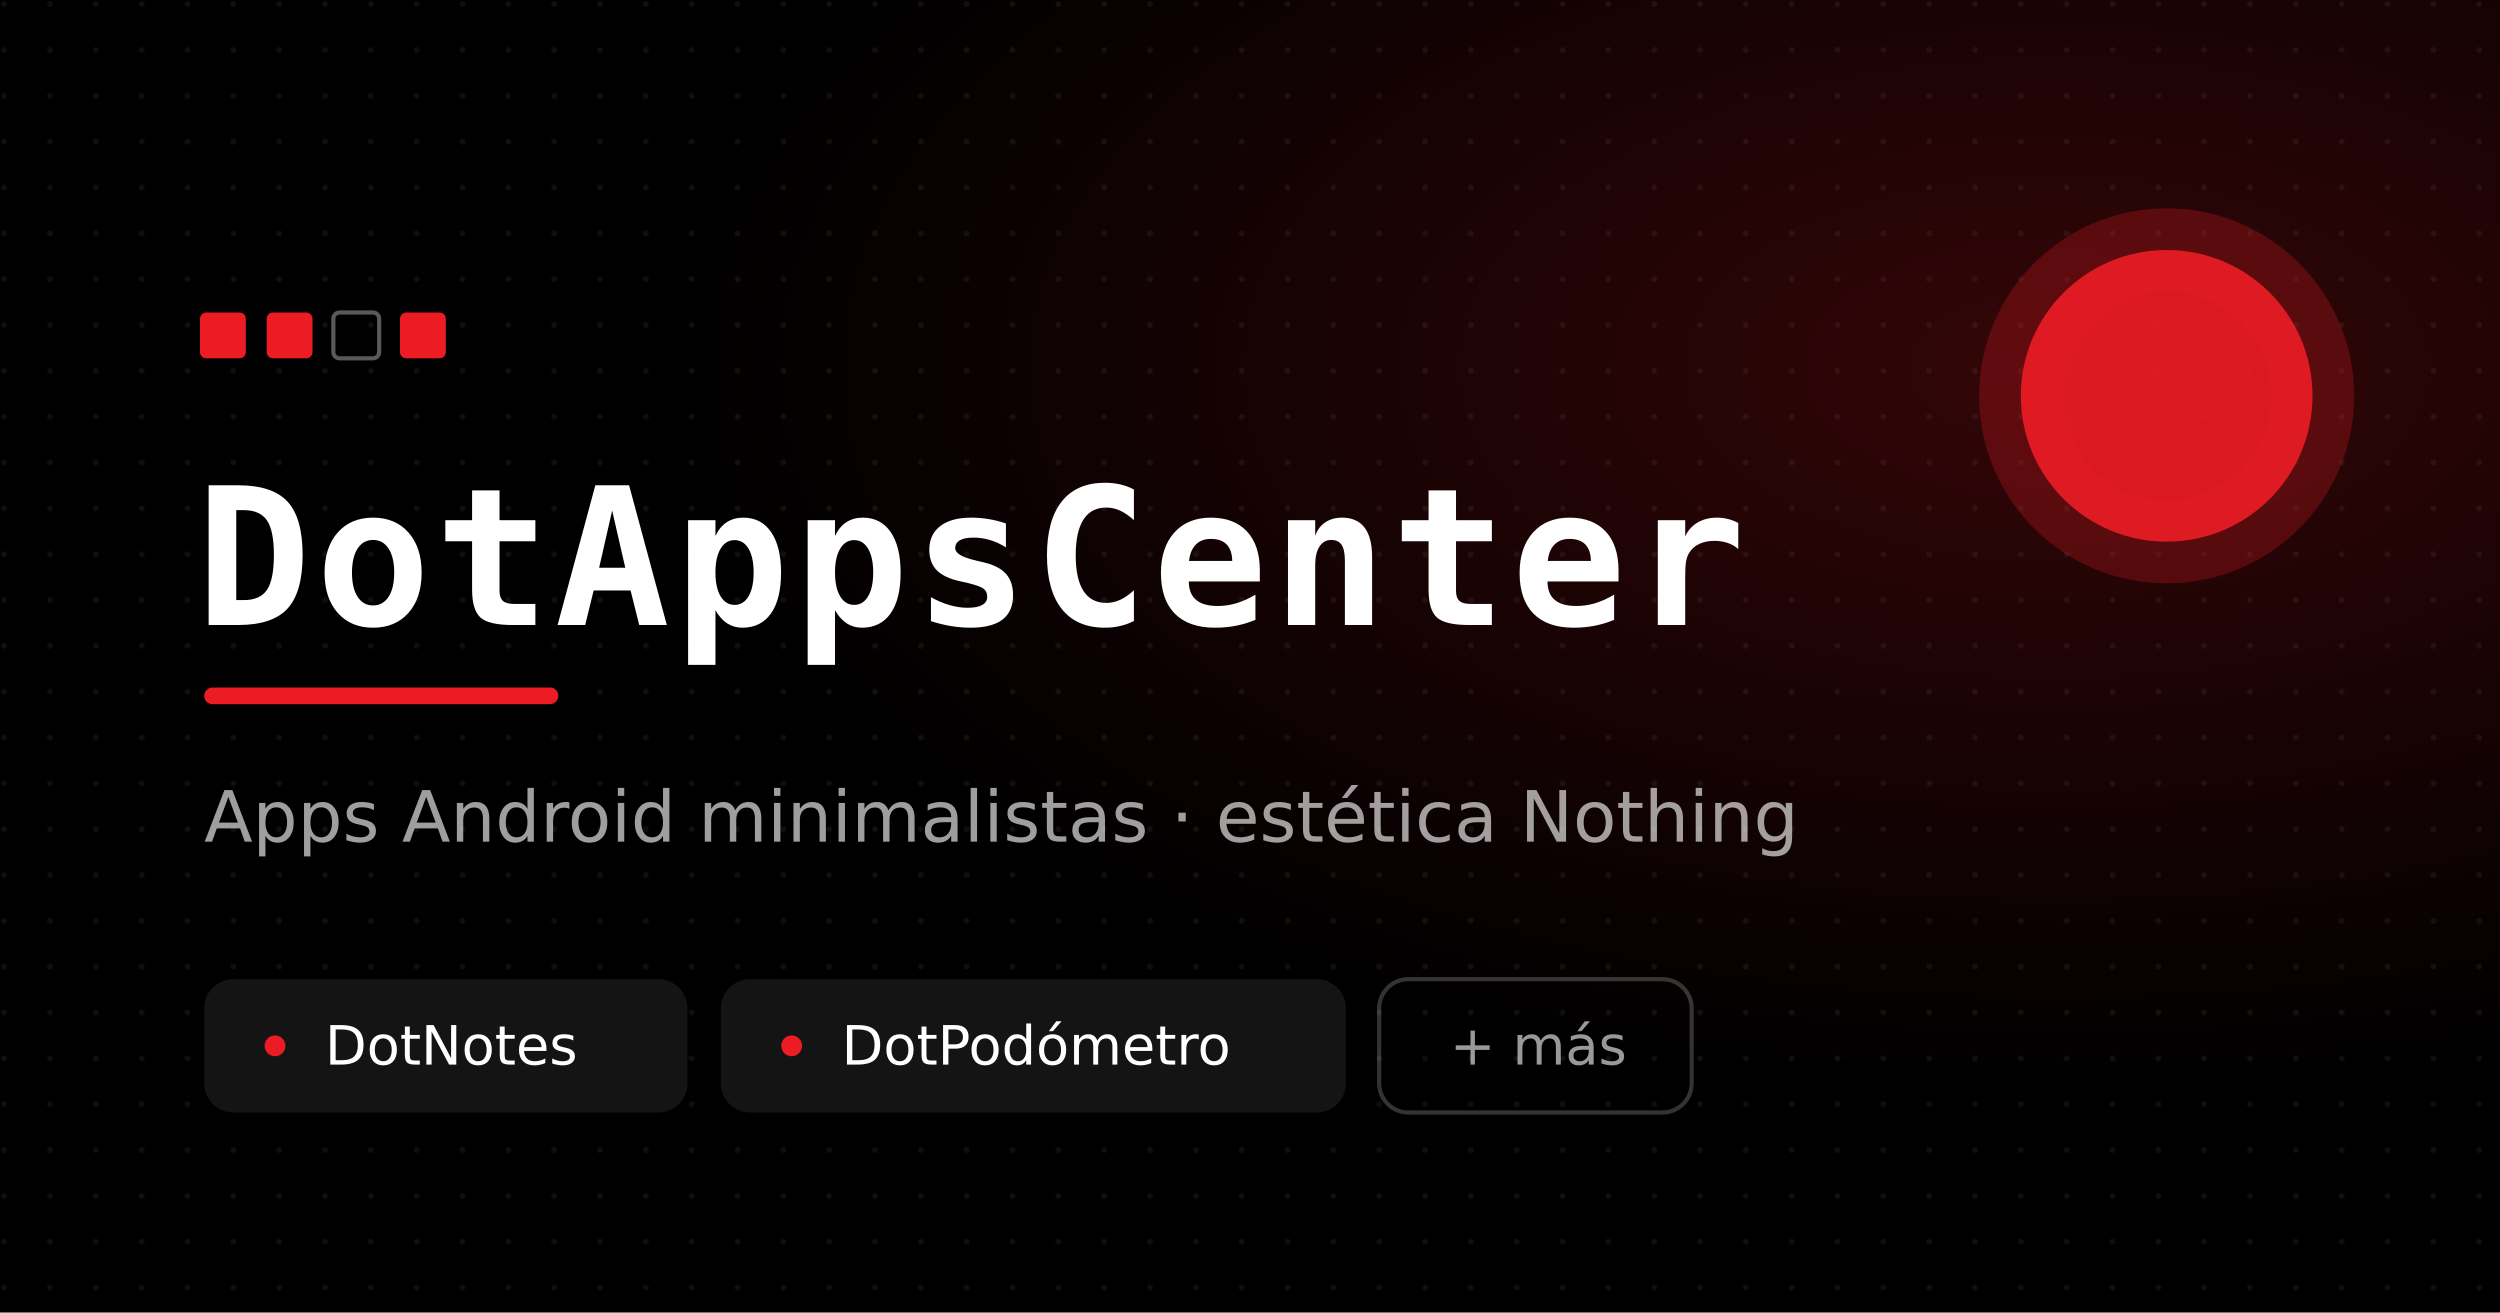
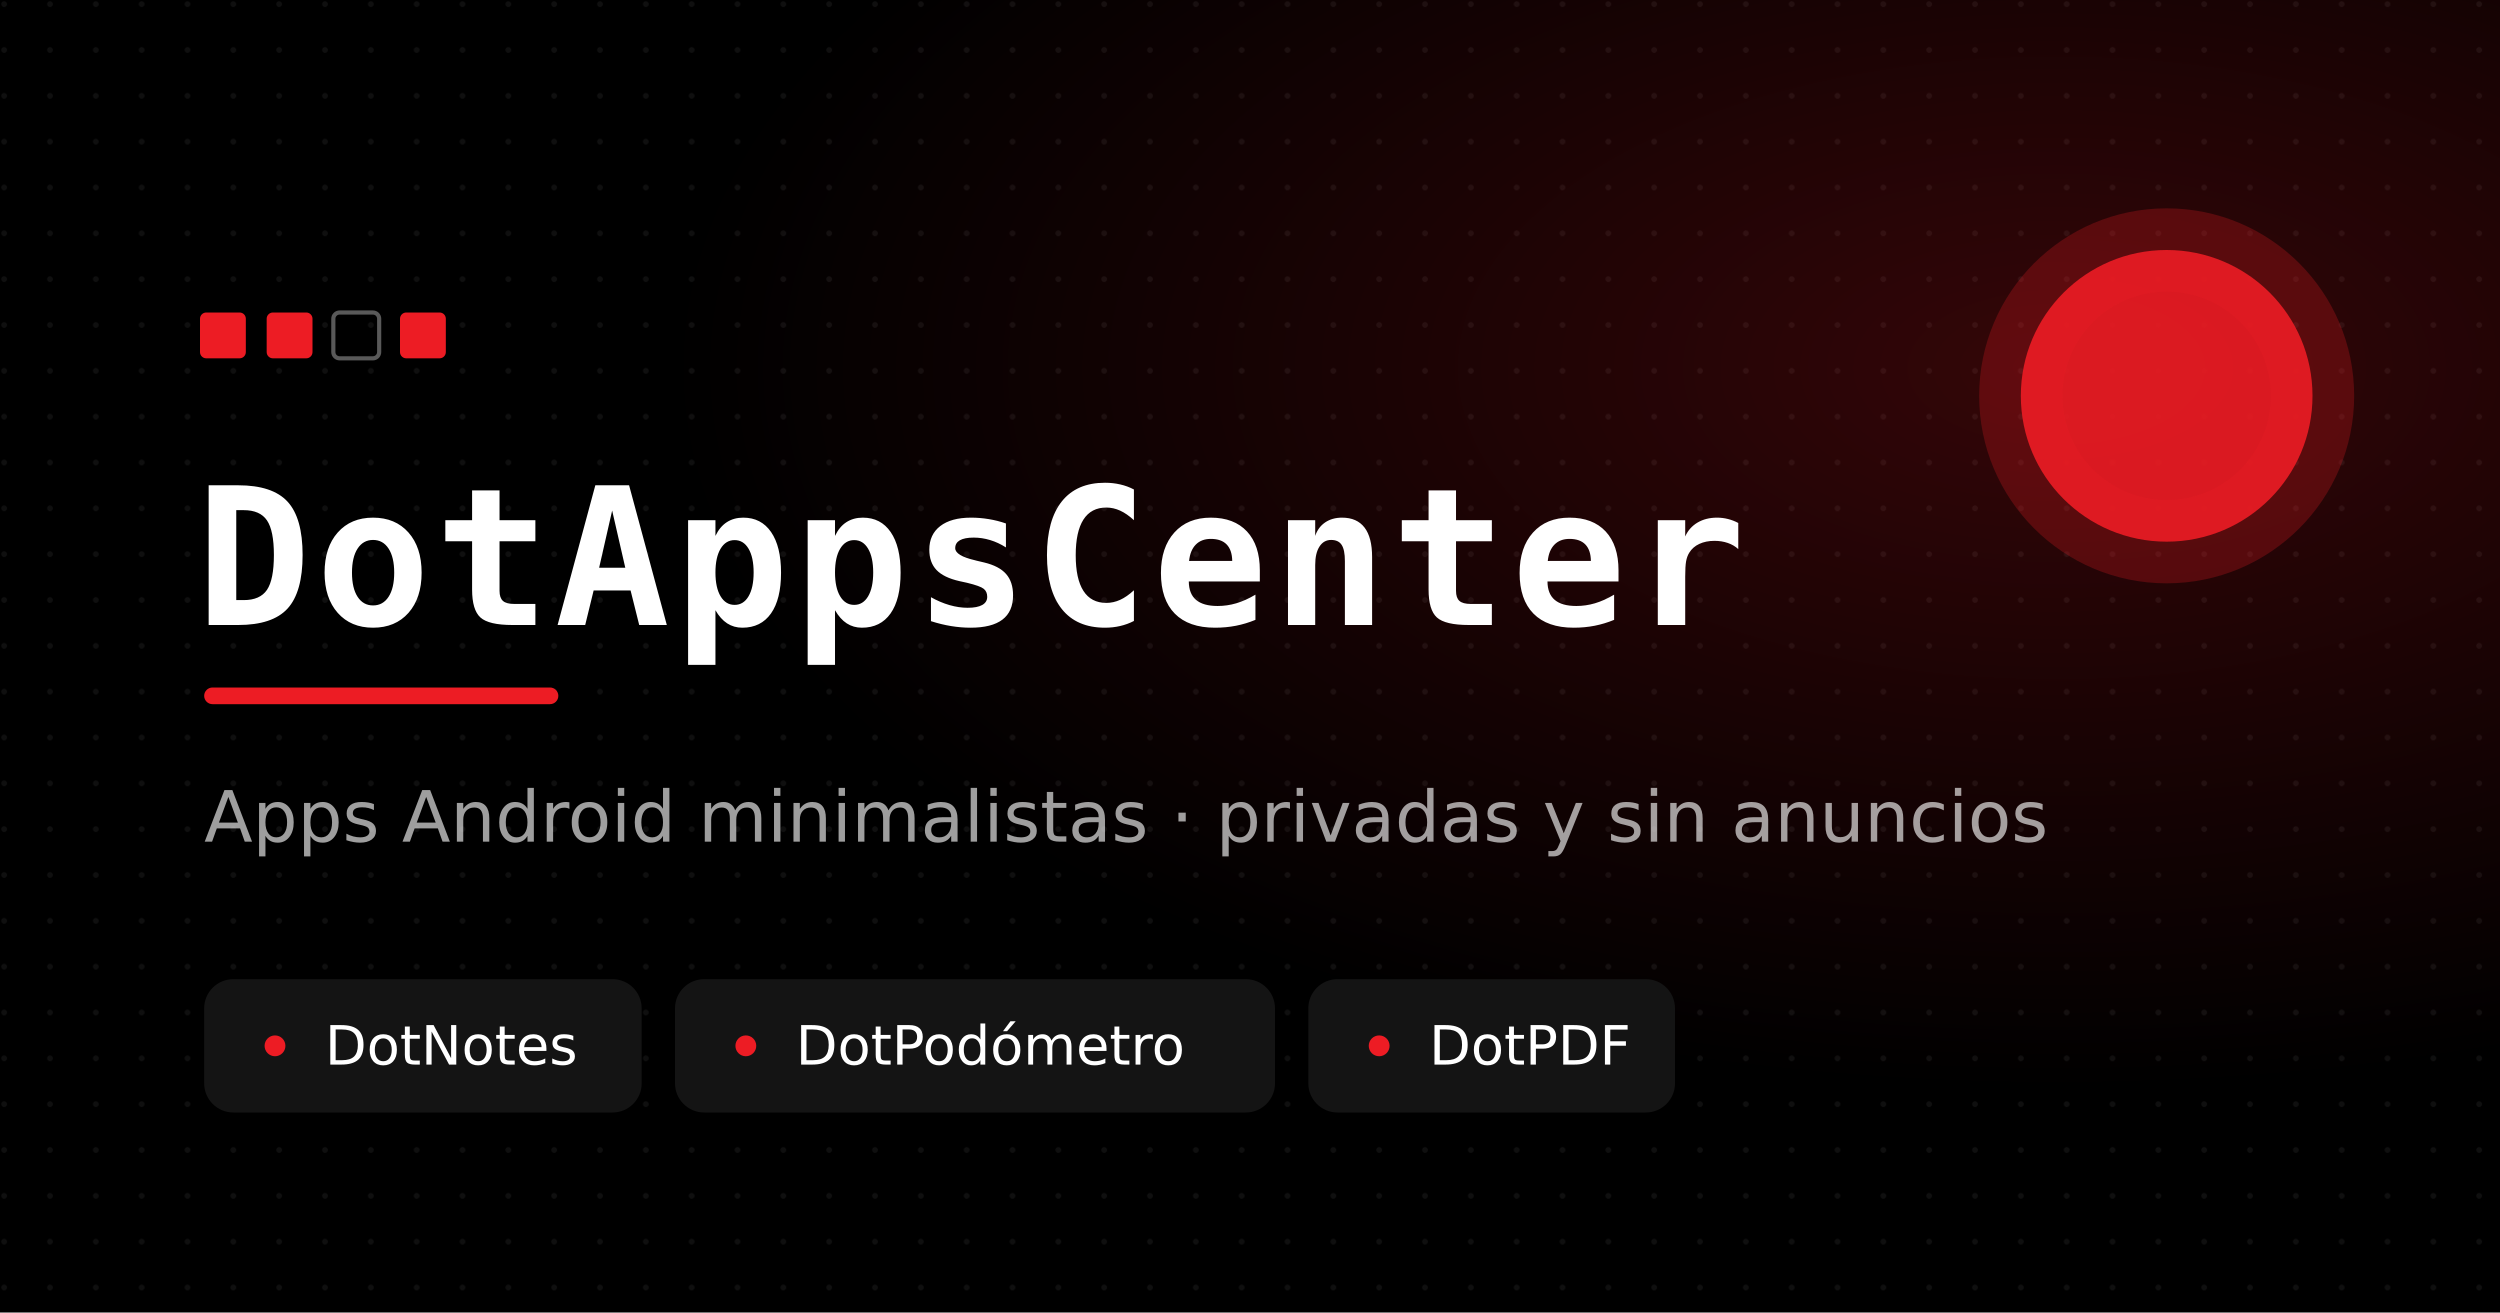
<svg xmlns="http://www.w3.org/2000/svg" width="1200" height="630" viewBox="0 0 1200 630">
  <defs>
    <pattern id="dots" width="22" height="22" patternUnits="userSpaceOnUse">
      <circle cx="2" cy="2" r="1.4" fill="#ffffff" fill-opacity="0.06" />
    </pattern>
    <radialGradient id="glow" cx="82%" cy="28%" r="55%">
      <stop offset="0%" stop-color="#ed1c24" stop-opacity="0.22" />
      <stop offset="100%" stop-color="#ed1c24" stop-opacity="0" />
    </radialGradient>
  </defs>
  <rect width="1200" height="630" fill="#000000" />
  <rect width="1200" height="630" fill="url(#dots)" />
  <rect width="1200" height="630" fill="url(#glow)" />
  <g transform="translate(96,150)">
    <rect x="0" y="0" width="22" height="22" rx="3" fill="#ed1c24" />
    <rect x="32" y="0" width="22" height="22" rx="3" fill="#ed1c24" />
    <rect x="64" y="0" width="22" height="22" rx="3" fill="none" stroke="#ffffff" stroke-opacity="0.35" stroke-width="2" />
    <rect x="96" y="0" width="22" height="22" rx="3" fill="#ed1c24" />
  </g>
  <text x="94" y="300" font-family="'DotGothic16','DejaVu Sans Mono','Courier New',monospace" font-size="92" font-weight="700" fill="#ffffff" letter-spacing="2">DotAppsCenter</text>
  <rect x="98" y="330" width="170" height="8" rx="4" fill="#ed1c24" />
-   <text x="98" y="404" font-family="'Space Grotesk','DejaVu Sans',Arial,sans-serif" font-size="34" font-weight="500" fill="#ffffff" fill-opacity="0.62">Apps Android minimalistas · estética Nothing</text>
+   <text x="98" y="404" font-family="'Space Grotesk','DejaVu Sans',Arial,sans-serif" font-size="34" font-weight="500" fill="#ffffff" fill-opacity="0.62">Apps Android minimalistas · privadas y sin anuncios</text>
  <g font-family="'Space Grotesk','DejaVu Sans',Arial,sans-serif" font-size="26" font-weight="500">
    <g transform="translate(98,470)">
-       <rect width="232" height="64" rx="14" fill="#141414" />
+       <rect width="210" height="64" rx="14" fill="#141414" />
      <circle cx="34" cy="32" r="5" fill="#ed1c24" />
      <text x="58" y="41" fill="#ffffff">DotNotes</text>
    </g>
-     <g transform="translate(346,470)">
-       <rect width="300" height="64" rx="14" fill="#141414" />
+     <g transform="translate(324,470)">
+       <rect width="288" height="64" rx="14" fill="#141414" />
      <circle cx="34" cy="32" r="5" fill="#ed1c24" />
      <text x="58" y="41" fill="#ffffff">DotPodómetro</text>
    </g>
-     <g transform="translate(662,470)">
-       <rect width="150" height="64" rx="14" fill="none" stroke="#ffffff" stroke-opacity="0.2" stroke-width="2" />
-       <text x="34" y="41" fill="#ffffff" fill-opacity="0.6">+ más</text>
+     <g transform="translate(628,470)">
+       <rect width="176" height="64" rx="14" fill="#141414" />
+       <circle cx="34" cy="32" r="5" fill="#ed1c24" />
+       <text x="58" y="41" fill="#ffffff">DotPDF</text>
    </g>
  </g>
  <circle cx="1040" cy="190" r="70" fill="#ed1c24" fill-opacity="0.9" />
  <circle cx="1040" cy="190" r="70" fill="none" stroke="#ed1c24" stroke-opacity="0.25" stroke-width="40" />
</svg>
